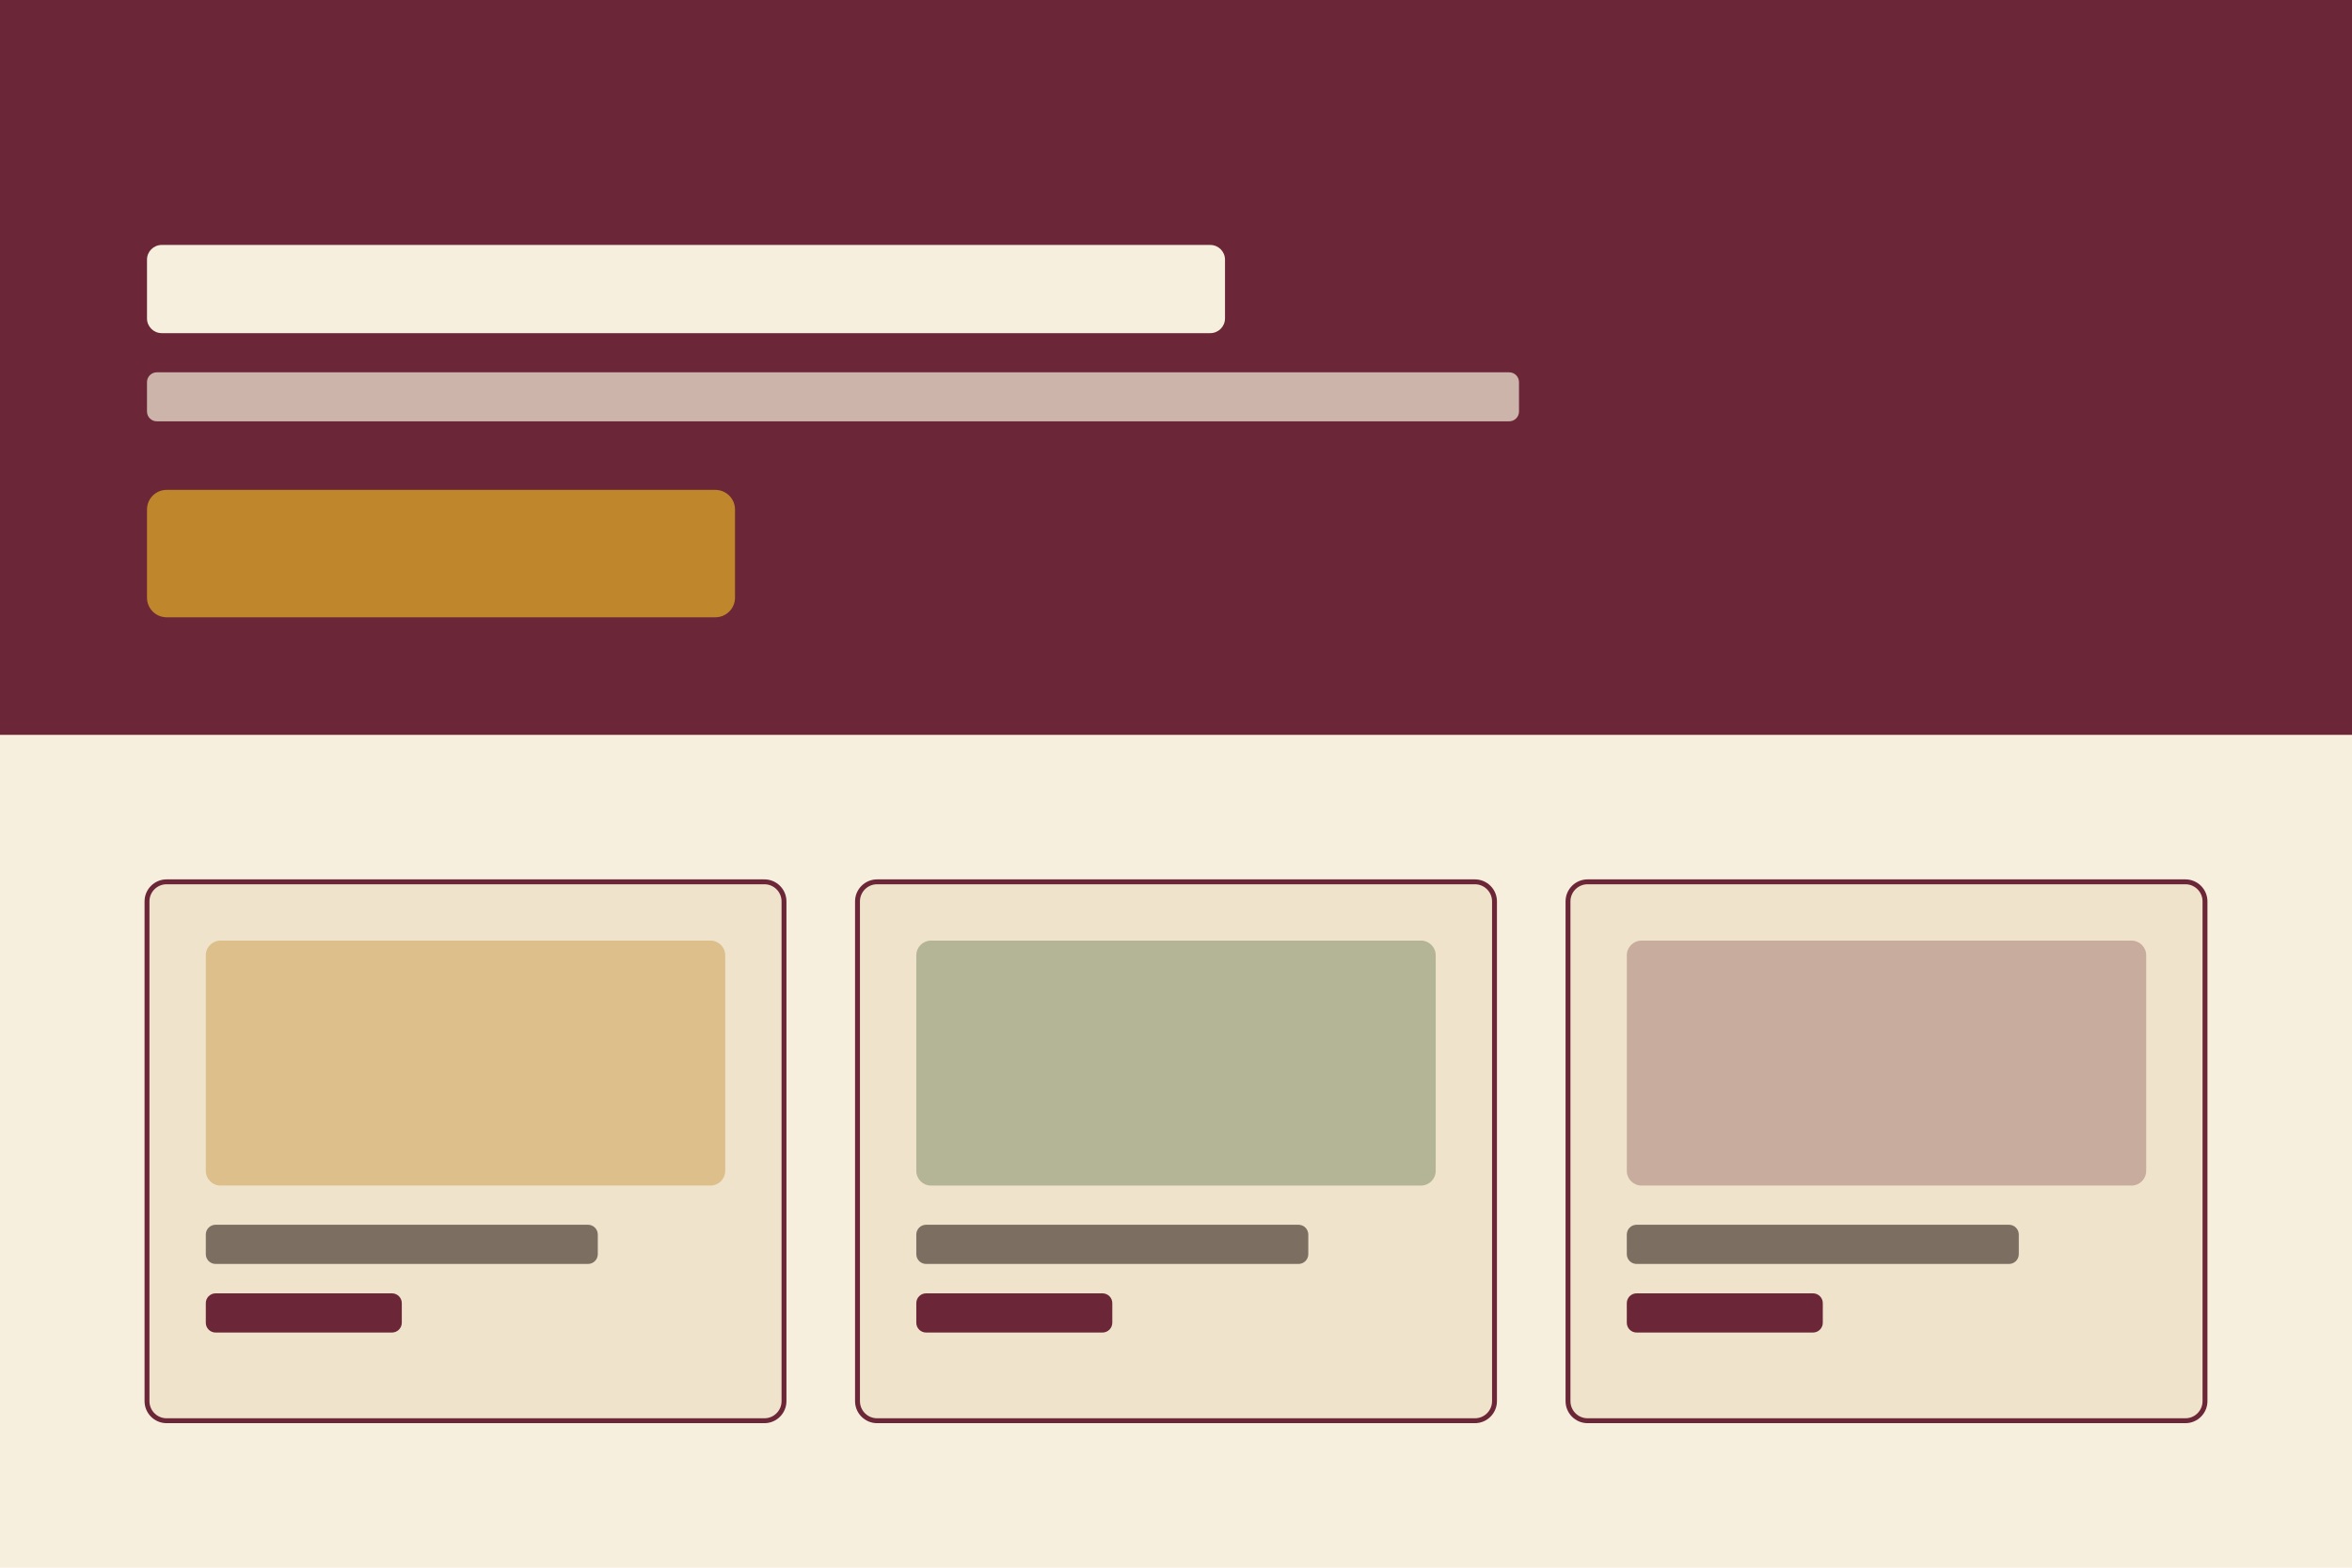
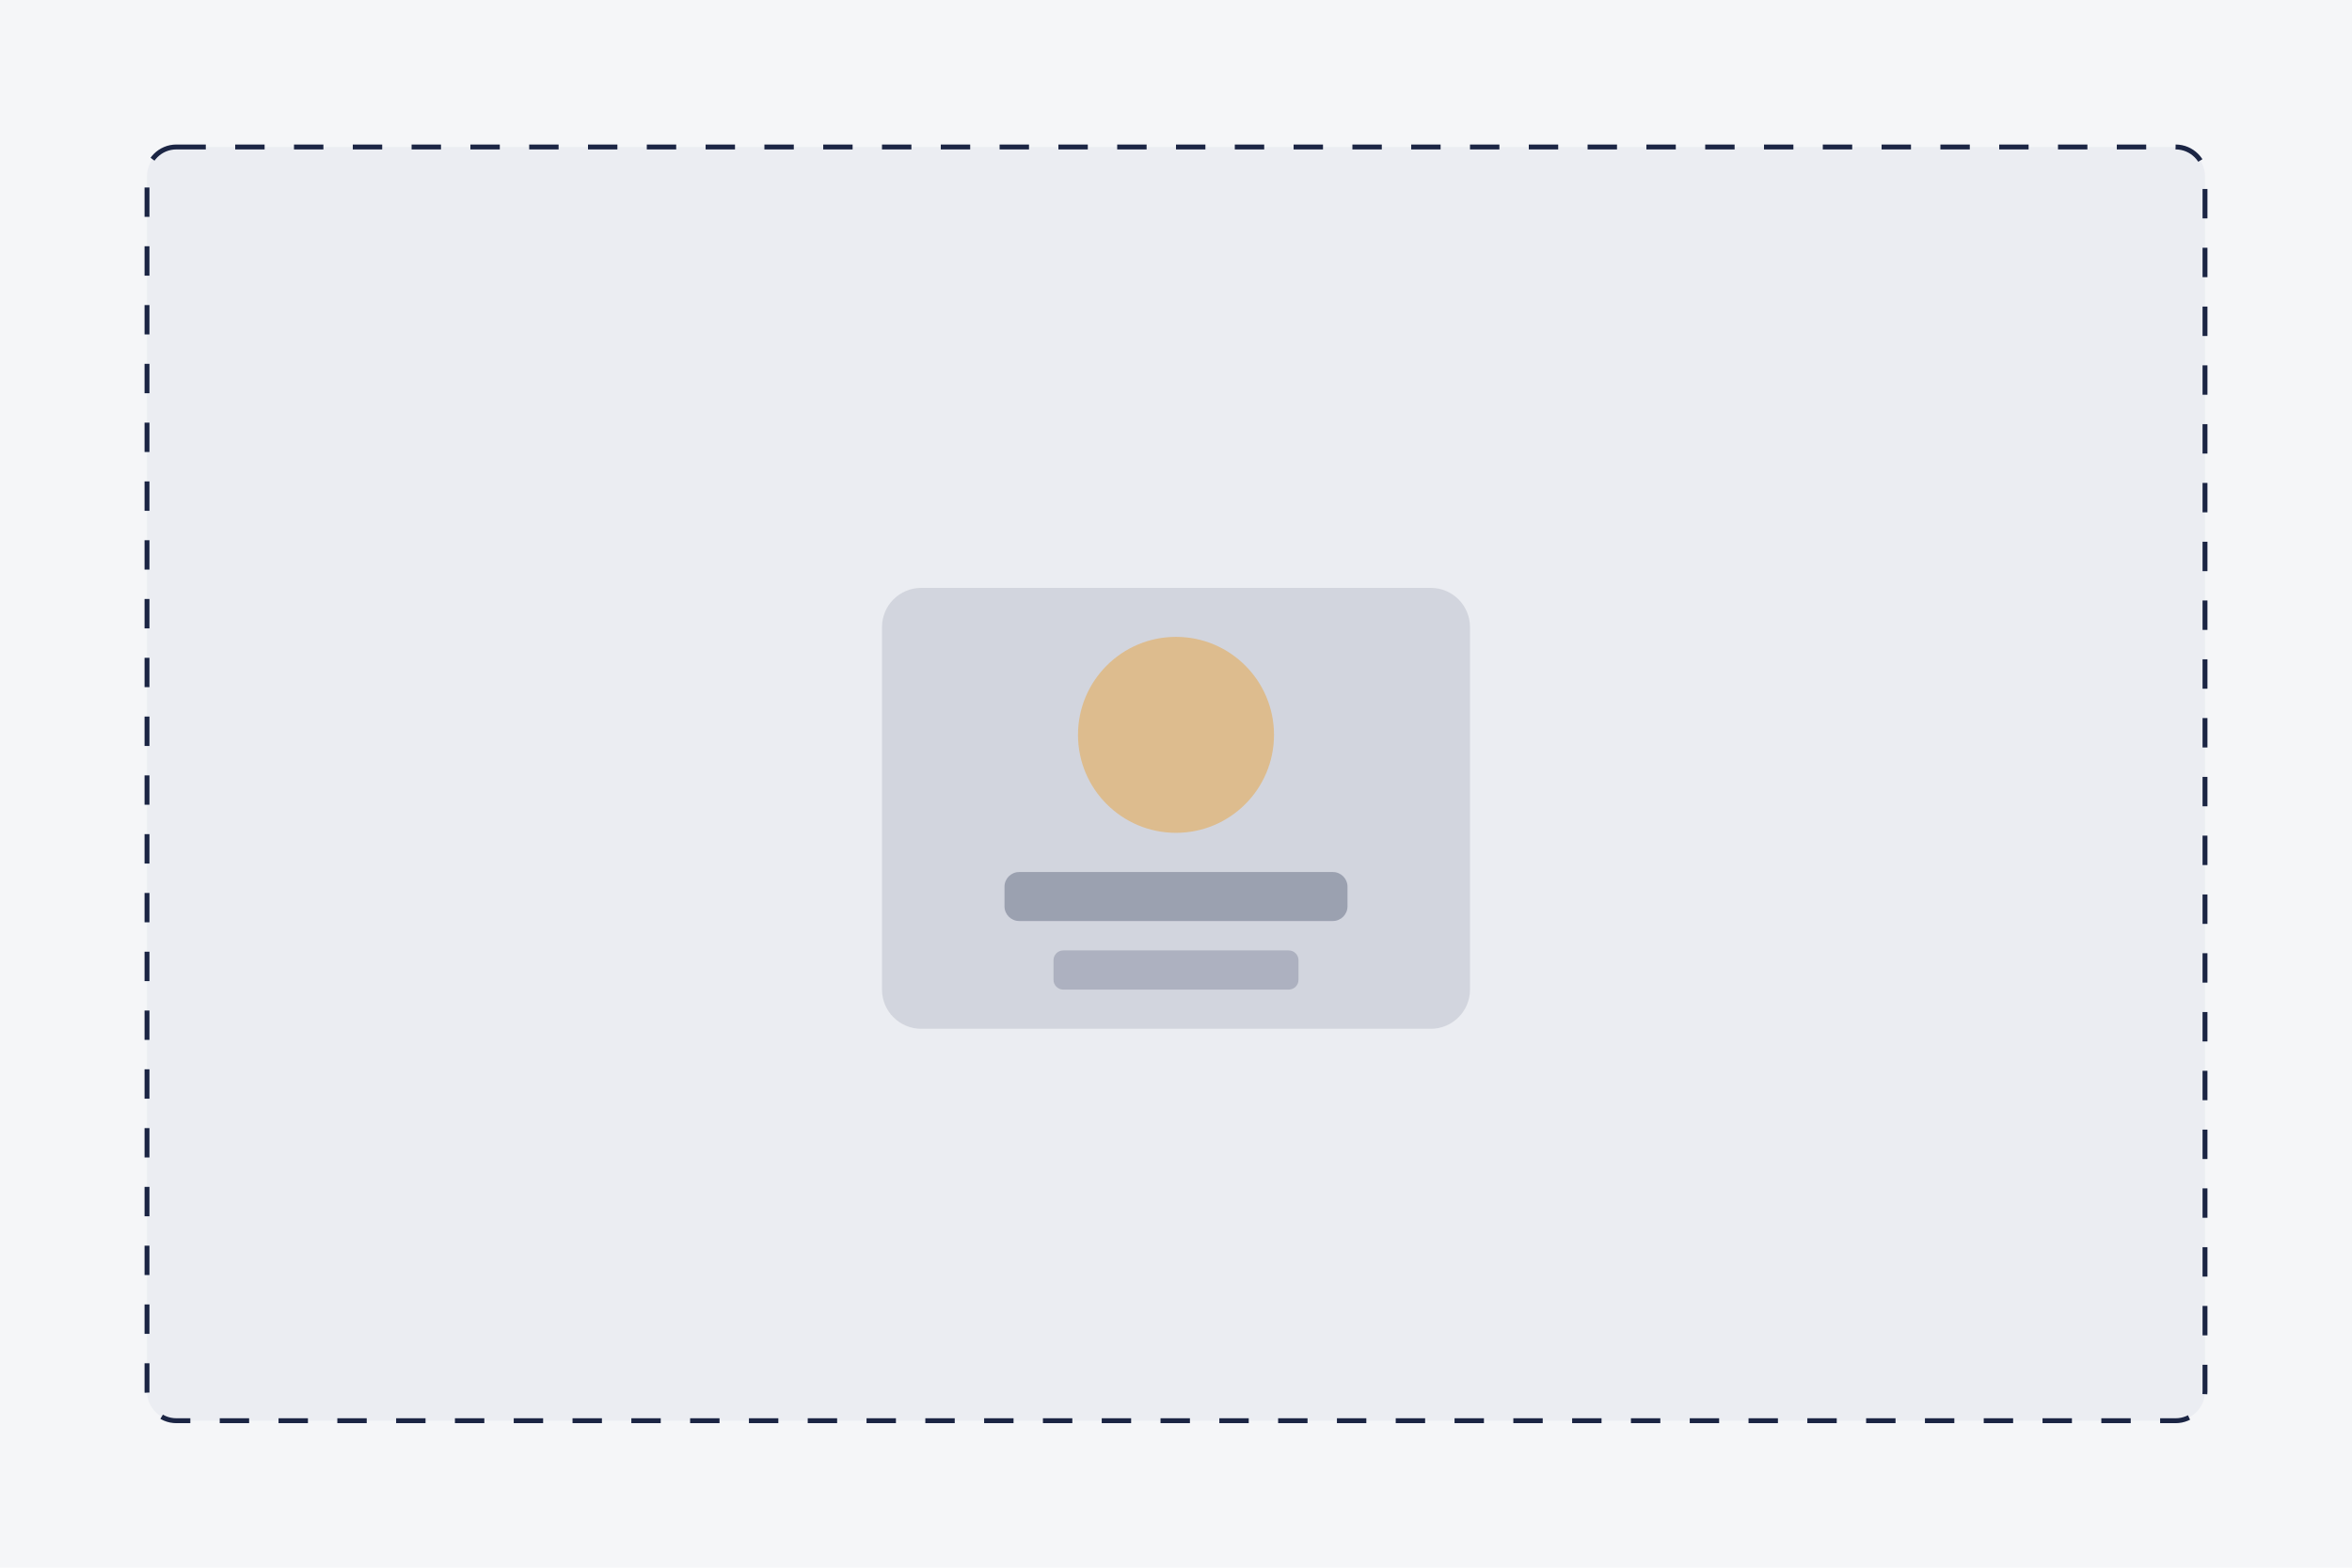
<svg xmlns="http://www.w3.org/2000/svg" viewBox="0 0 480 320">
-   <rect width="480" height="320" fill="#F7EFDD" />
-   <rect width="480" height="150" fill="#6B2737" />
-   <rect x="30" y="50" width="220" height="18" rx="3" fill="#F7EFDD" />
-   <rect x="30" y="76" width="280" height="10" rx="2" fill="#F7EFDD" opacity="0.7" />
-   <rect x="30" y="100" width="120" height="26" rx="4" fill="#C0862B" />
-   <rect x="30" y="180" width="130" height="110" rx="4" fill="#EFE4CB" stroke="#6B2737" stroke-width="1" />
-   <rect x="42" y="192" width="106" height="50" rx="3" fill="#C0862B" opacity="0.4" />
-   <rect x="42" y="250" width="80" height="8" rx="2" fill="#2E211A" opacity="0.6" />
-   <rect x="42" y="264" width="40" height="8" rx="2" fill="#6B2737" />
-   <rect x="175" y="180" width="130" height="110" rx="4" fill="#EFE4CB" stroke="#6B2737" stroke-width="1" />
-   <rect x="187" y="192" width="106" height="50" rx="3" fill="#5C6B47" opacity="0.4" />
-   <rect x="187" y="250" width="80" height="8" rx="2" fill="#2E211A" opacity="0.6" />
-   <rect x="187" y="264" width="40" height="8" rx="2" fill="#6B2737" />
-   <rect x="320" y="180" width="130" height="110" rx="4" fill="#EFE4CB" stroke="#6B2737" stroke-width="1" />
-   <rect x="332" y="192" width="106" height="50" rx="3" fill="#6B2737" opacity="0.3" />
-   <rect x="332" y="250" width="80" height="8" rx="2" fill="#2E211A" opacity="0.6" />
-   <rect x="332" y="264" width="40" height="8" rx="2" fill="#6B2737" />
+   <rect width="480" height="320" fill="#F5F6F8" />
+   <rect x="30" y="30" width="420" height="260" rx="6" fill="#EBEDF2" stroke="#1B2544" stroke-width="1" stroke-dasharray="6 6" />
+   <rect x="180" y="120" width="120" height="90" rx="8" fill="#1B2544" opacity="0.12" />
+   <circle cx="240" cy="150" r="20" fill="#E8A33D" opacity="0.5" />
+   <rect x="205" y="178" width="70" height="10" rx="3" fill="#1B2544" opacity="0.3" />
+   <rect x="215" y="194" width="50" height="8" rx="2" fill="#1B2544" opacity="0.2" />
</svg>
